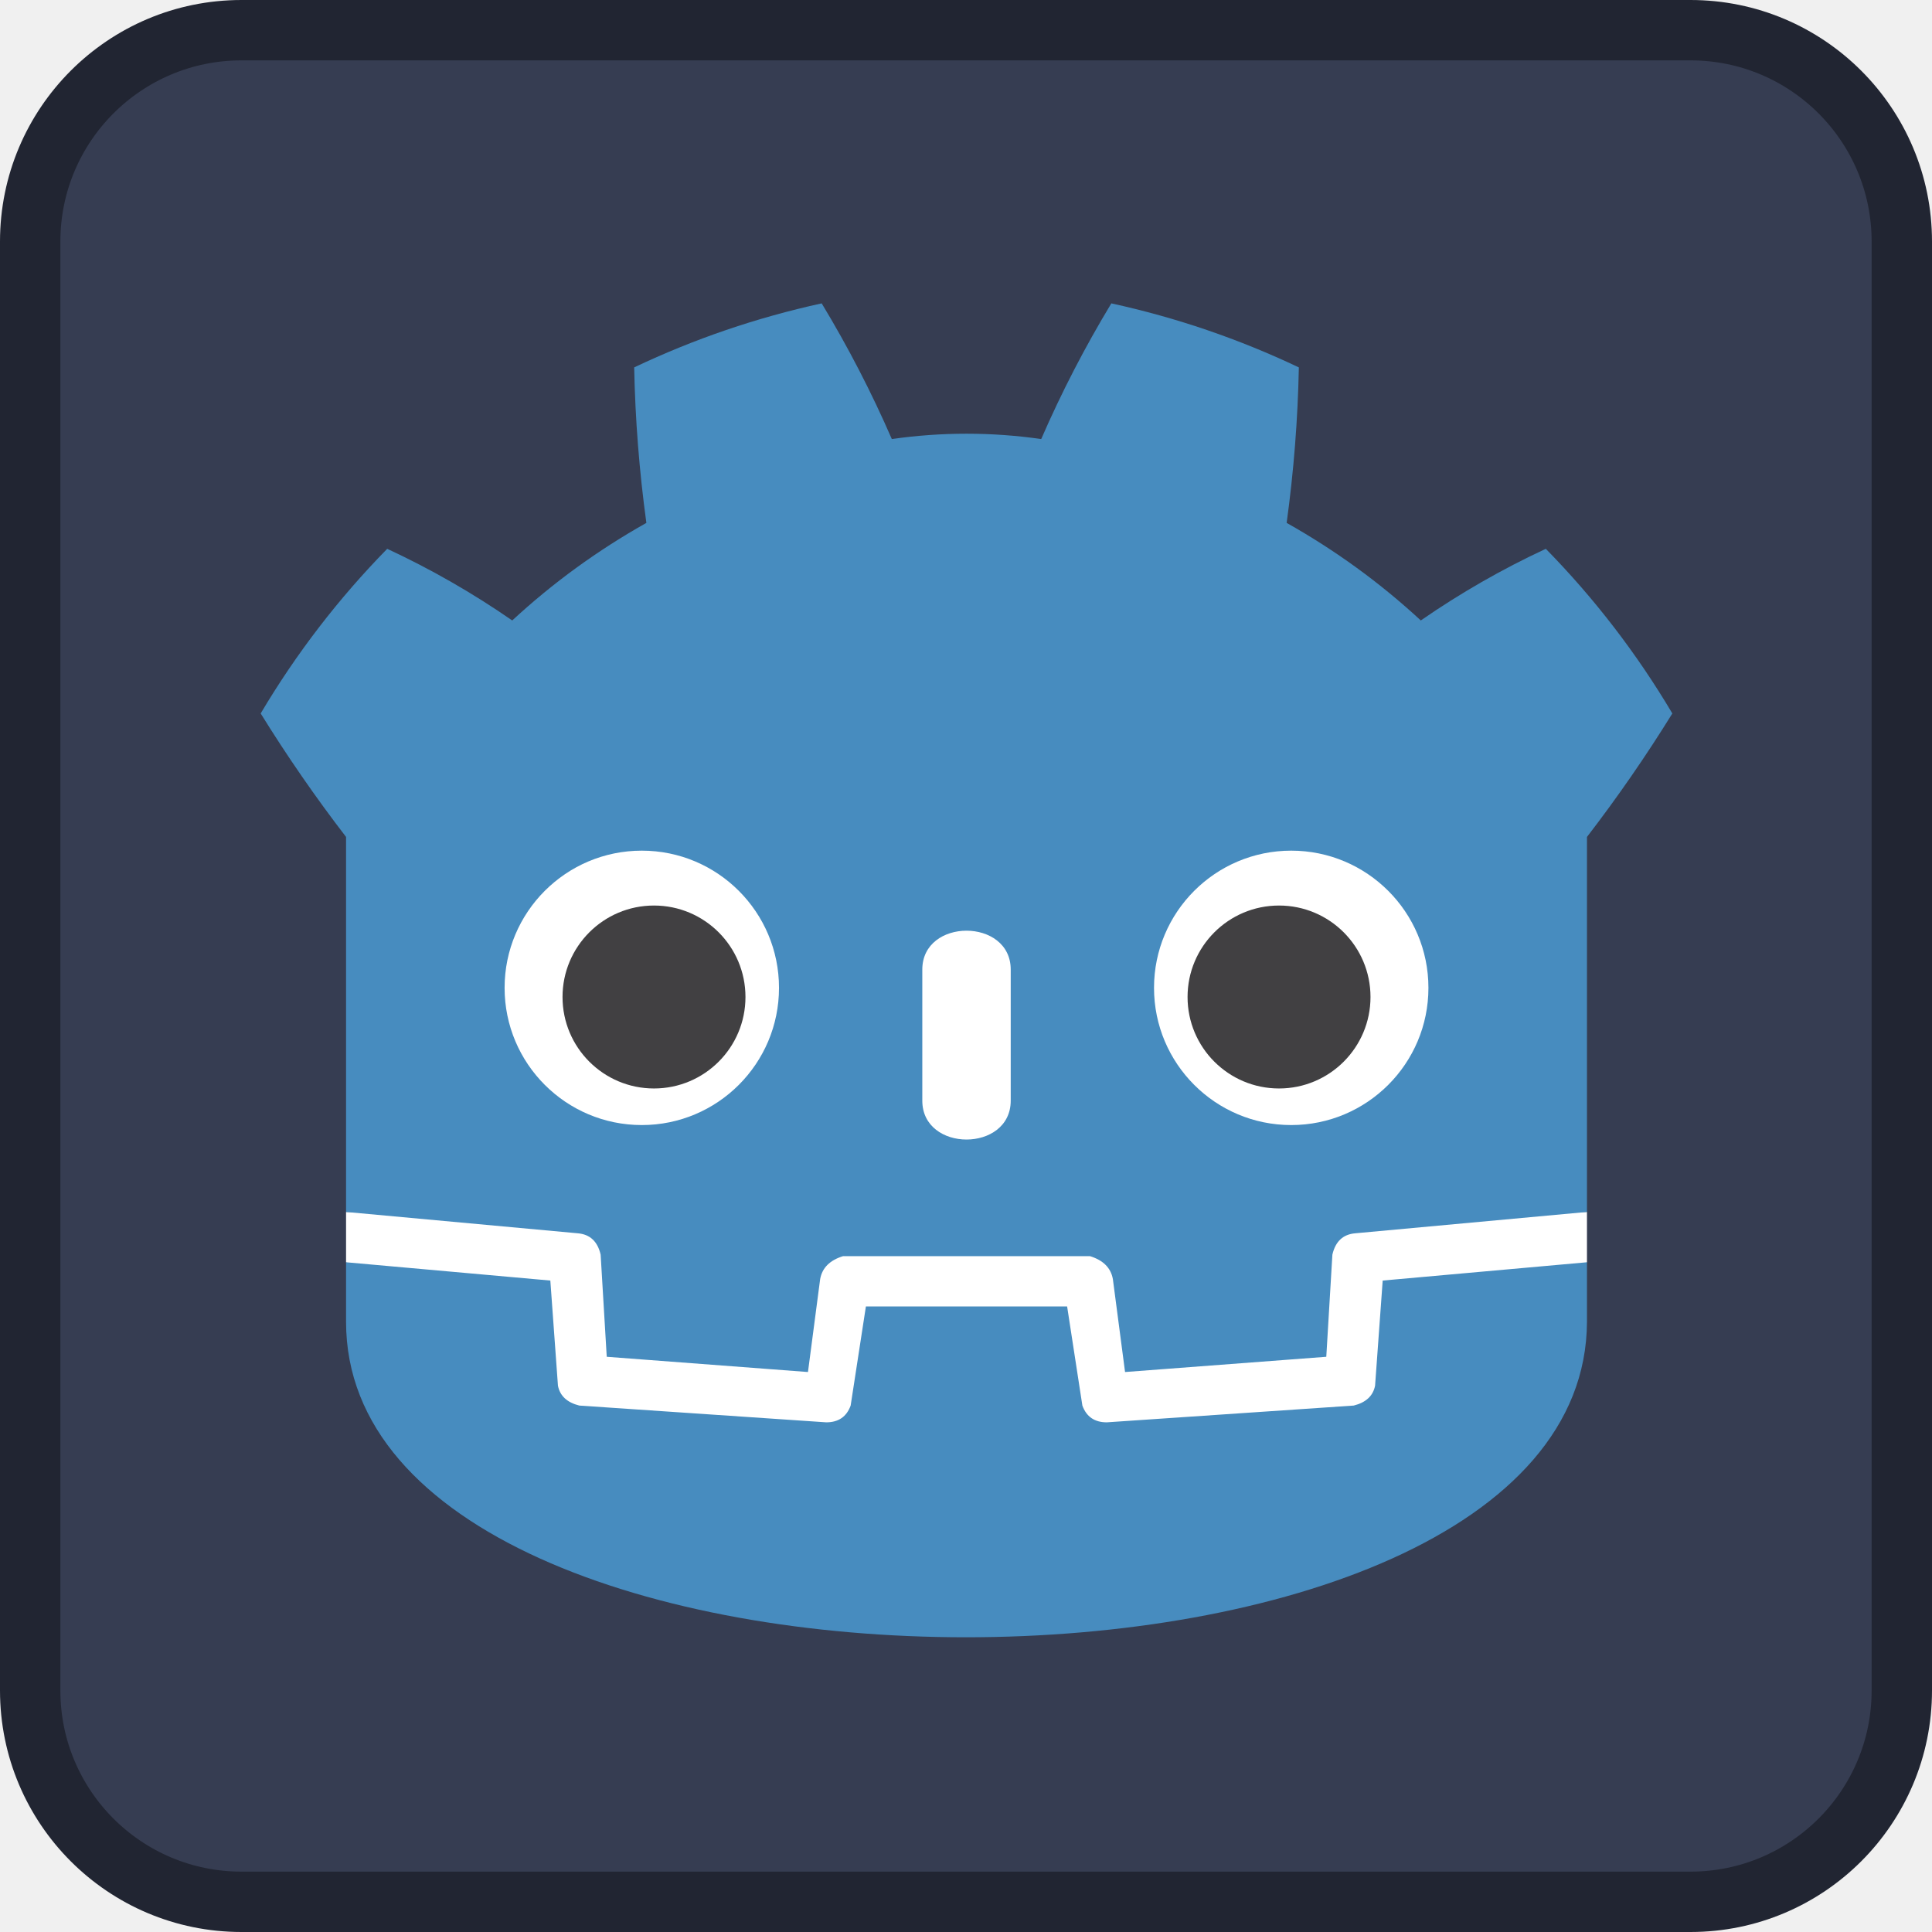
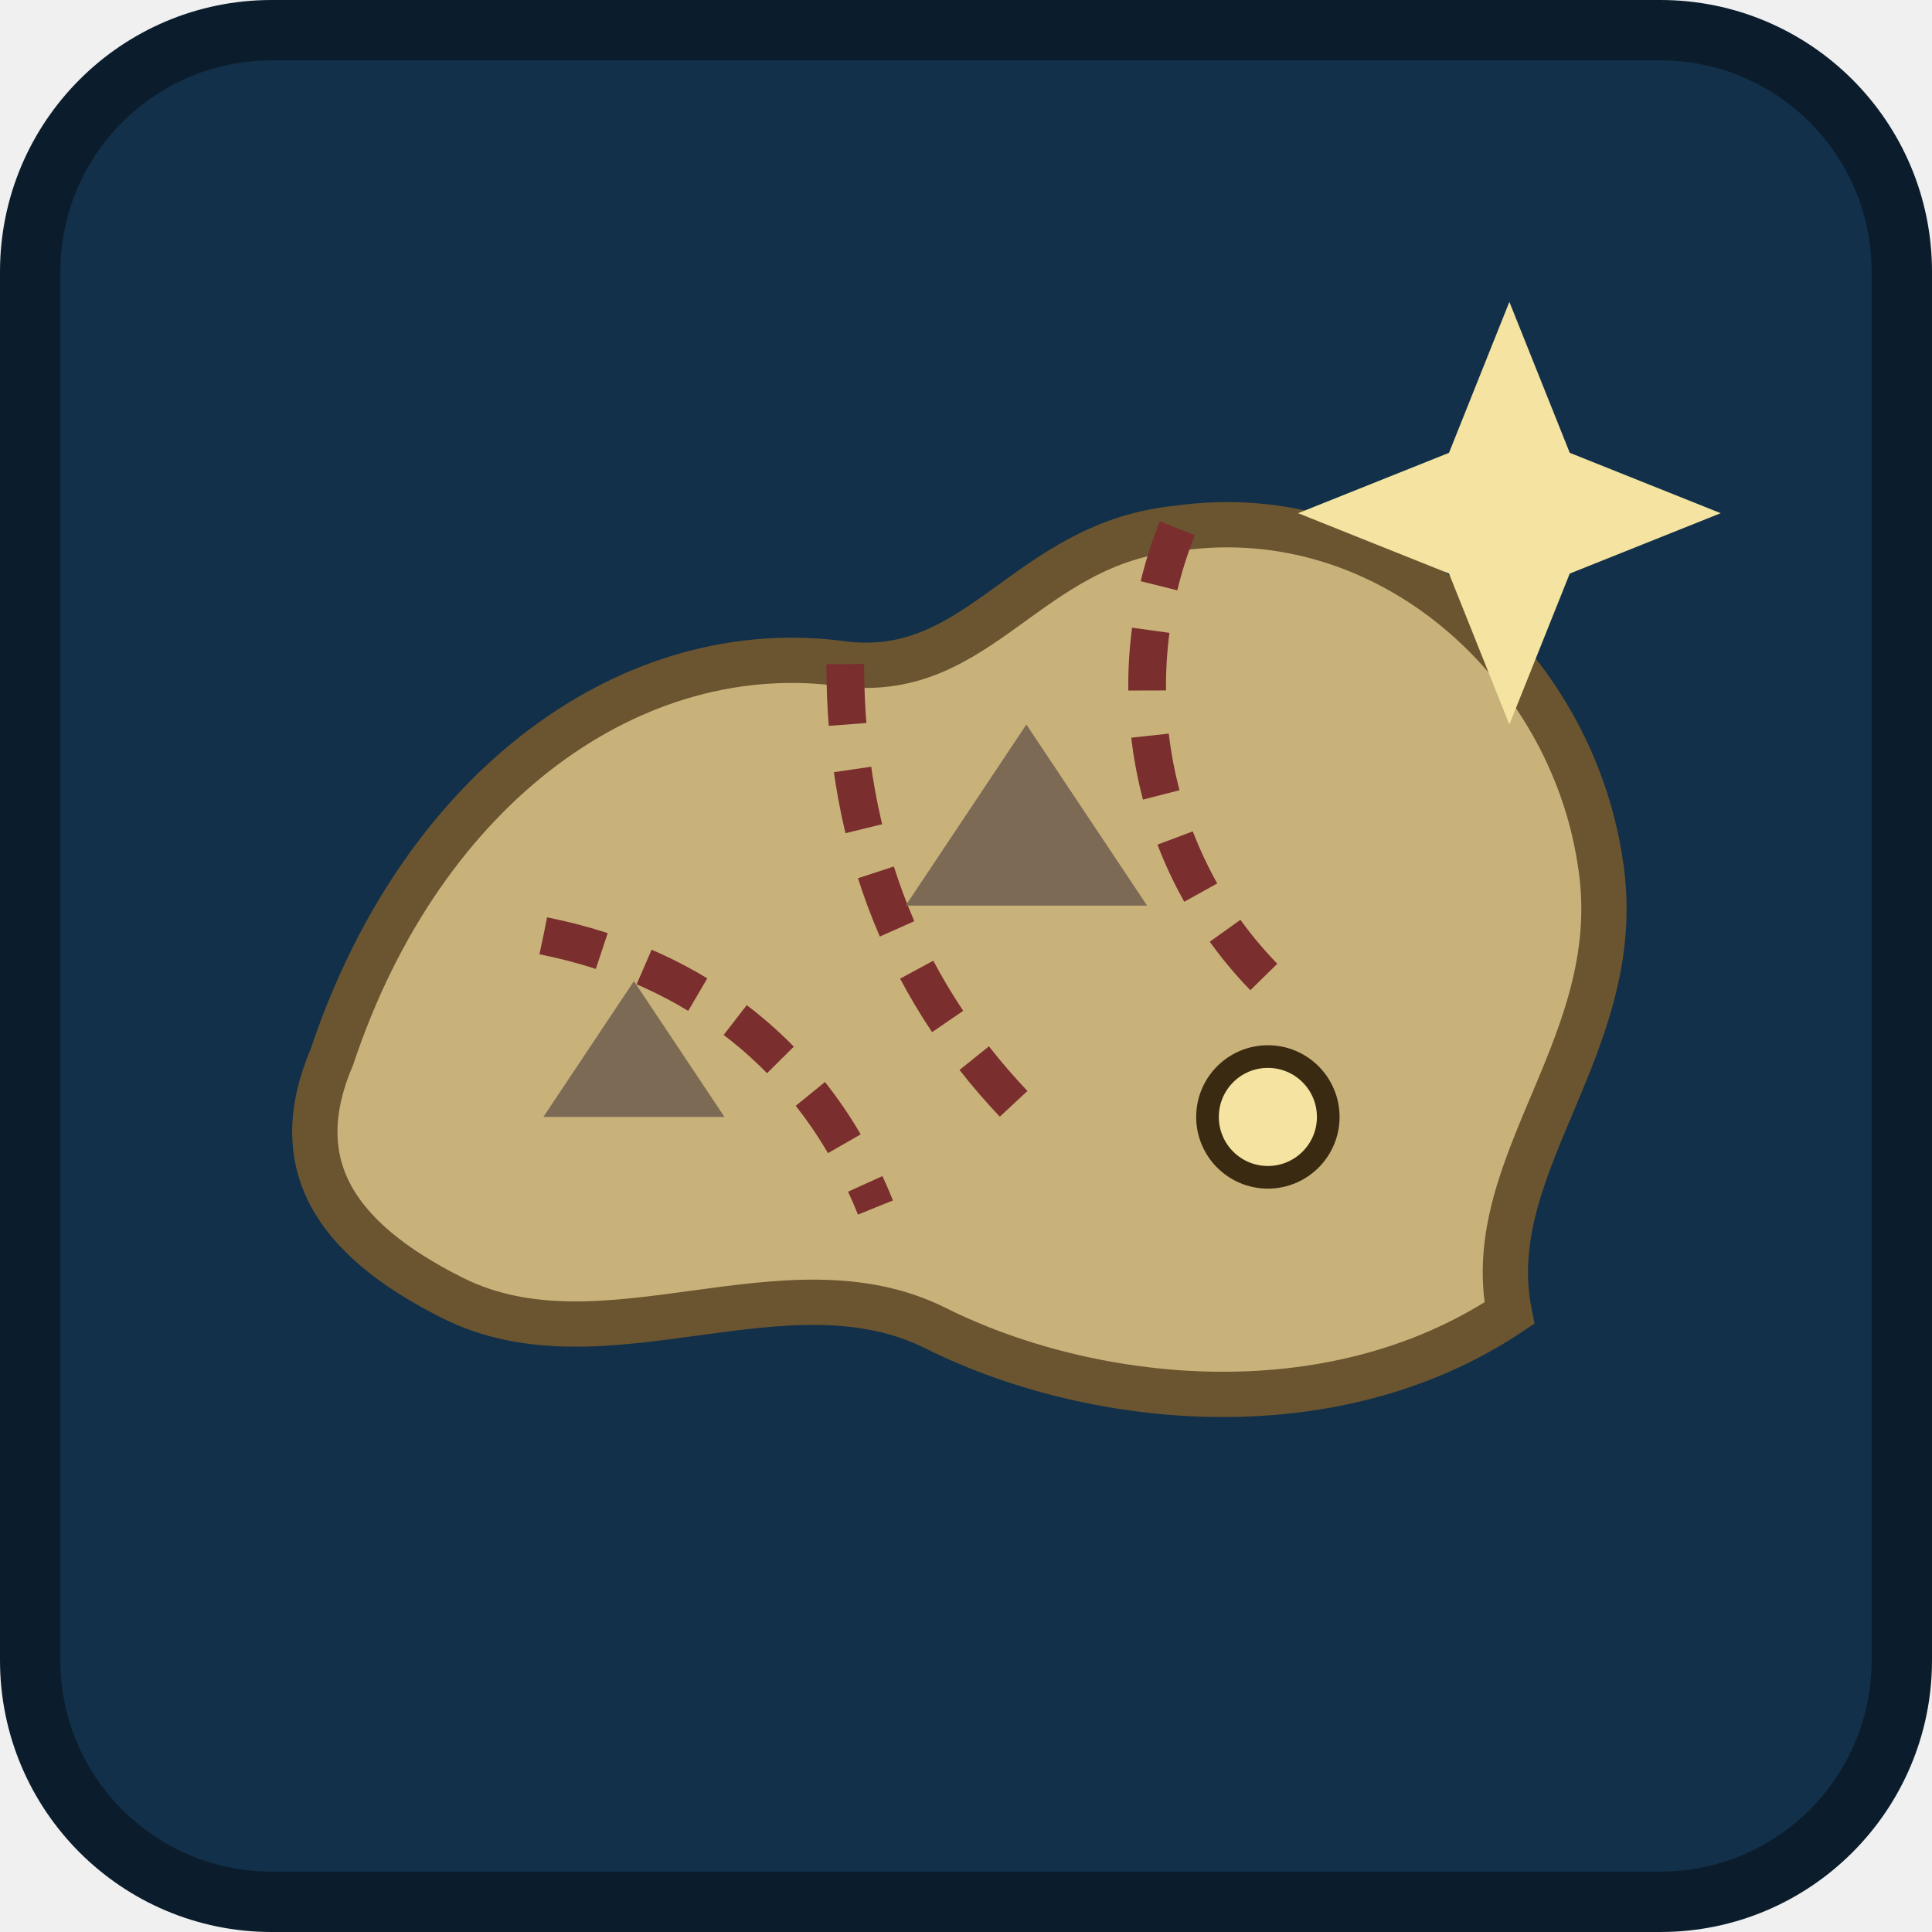
- <svg xmlns="http://www.w3.org/2000/svg" width="128" height="128">
-   <rect width="124" height="124" x="2" y="2" fill="#363d52" stroke="#212532" stroke-width="4" rx="14" />
-   <g fill="#fff" transform="translate(12.322 12.322)scale(.101)">
-     <path d="M105 673v33q407 354 814 0v-33z" />
-     <path fill="#478cbf" d="m105 673 152 14q12 1 15 14l4 67 132 10 8-61q2-11 15-15h162q13 4 15 15l8 61 132-10 4-67q3-13 15-14l152-14V427q30-39 56-81-35-59-83-108-43 20-82 47-40-37-88-64 7-51 8-102-59-28-123-42-26 43-46 89-49-7-98 0-20-46-46-89-64 14-123 42 1 51 8 102-48 27-88 64-39-27-82-47-48 49-83 108 26 42 56 81zm0 33v39c0 276 813 276 814 0v-39l-134 12-5 69q-2 10-14 13l-162 11q-12 0-16-11l-10-65H446l-10 65q-4 11-16 11l-162-11q-12-3-14-13l-5-69z" />
-     <path d="M483 600c0 34 58 34 58 0v-86c0-34-58-34-58 0z" />
-     <circle cx="725" cy="526" r="90" />
-     <circle cx="299" cy="526" r="90" />
-   </g>
-   <g fill="#414042" transform="translate(12.322 12.322)scale(.101)">
-     <circle cx="307" cy="532" r="60" />
-     <circle cx="717" cy="532" r="60" />
-   </g>
+ <svg xmlns="http://www.w3.org/2000/svg" width="128" height="128" viewBox="0 0 128 128">
+   <rect x="2" y="2" width="124" height="124" rx="16" fill="#123049" stroke="#0b1d2c" stroke-width="4" />
+   <path d="M22 70c6-18 20-28 34-26 9 1 12-8 22-9 14-2 26 9 28 22 2 12-8 20-6 30-12 8-28 6-38 1-10-5-22 3-32-2-8-4-11-9-8-16z" fill="#c9b27a" stroke="#6b5530" stroke-width="3" />
+   <path d="M56 44c0 12 4 22 12 30m10-39c-4 10-2 22 6 30m-48-3c10 2 18 8 22 18" fill="none" stroke="#7a2e2e" stroke-width="2.5" stroke-dasharray="4 3" />
+   <path d="M60 60l8-12 8 12z" fill="#7c6a55" />
+   <path d="M36 74l6-9 6 9z" fill="#7c6a55" />
+   <circle cx="84" cy="74" r="4" fill="#f4e3a1" stroke="#3a2a12" stroke-width="1.5" />
+   <path d="M100 20l4 10 10 4-10 4-4 10-4-10-10-4 10-4z" fill="#f4e3a1" />
</svg>
